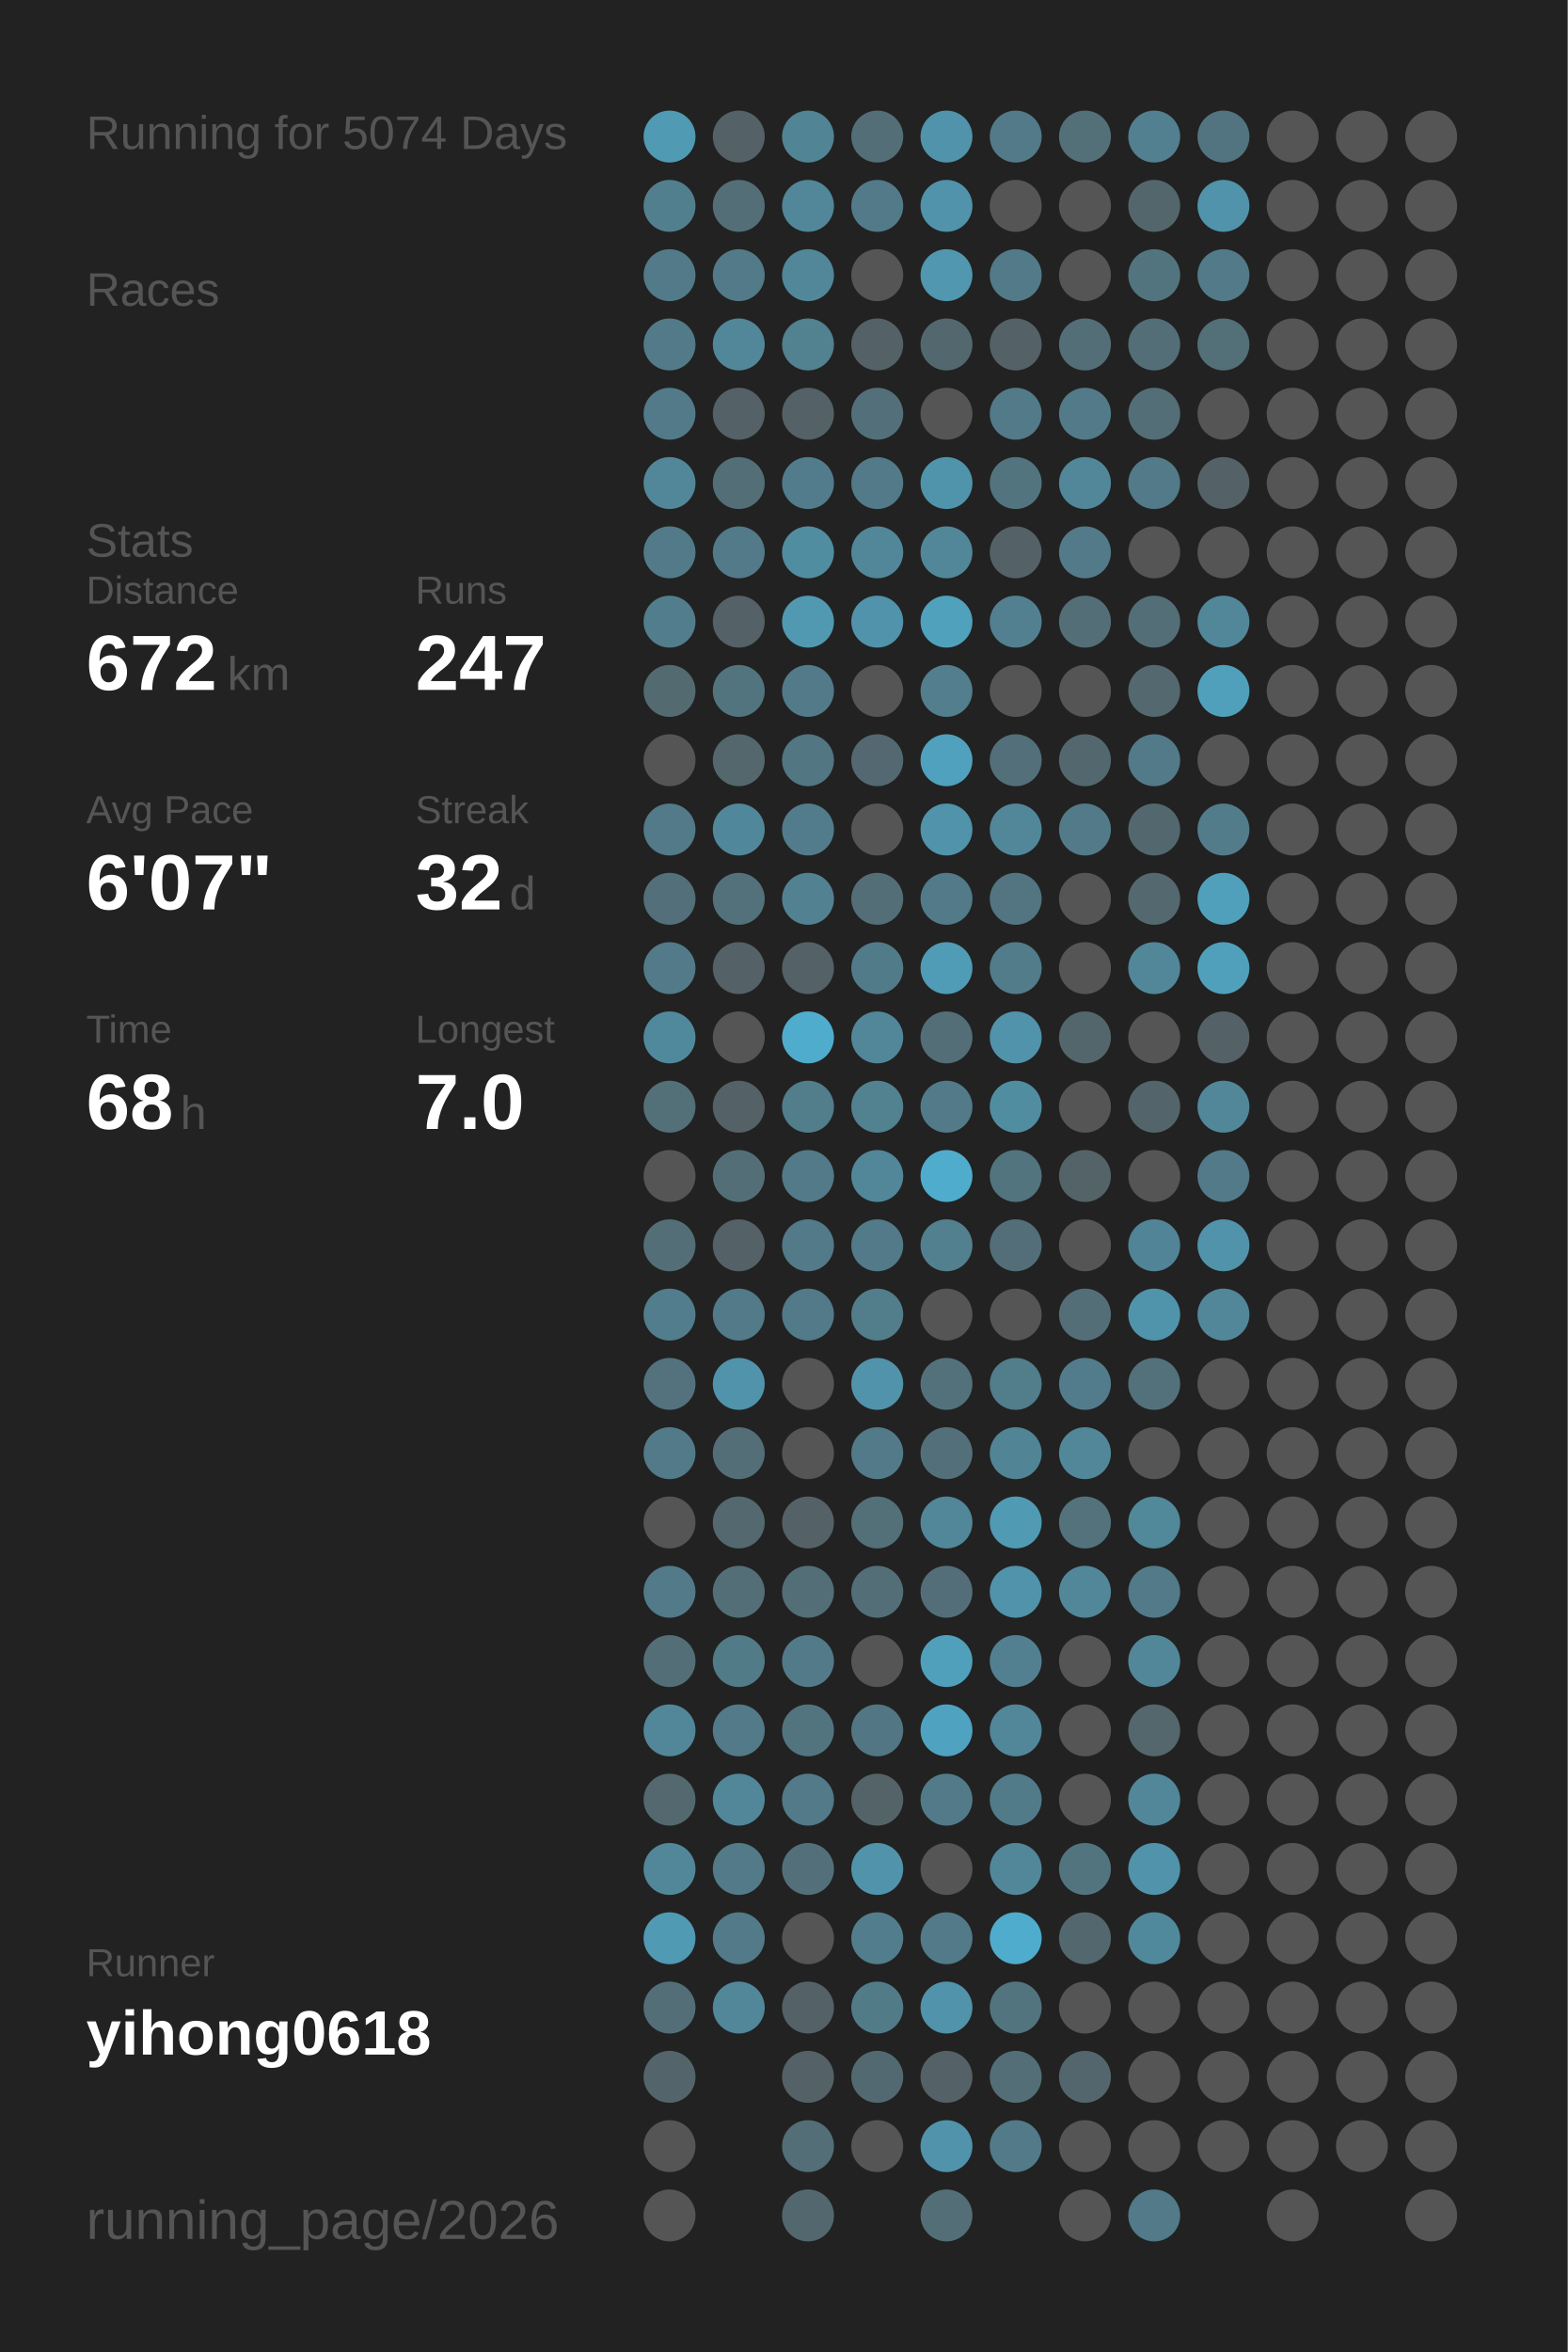
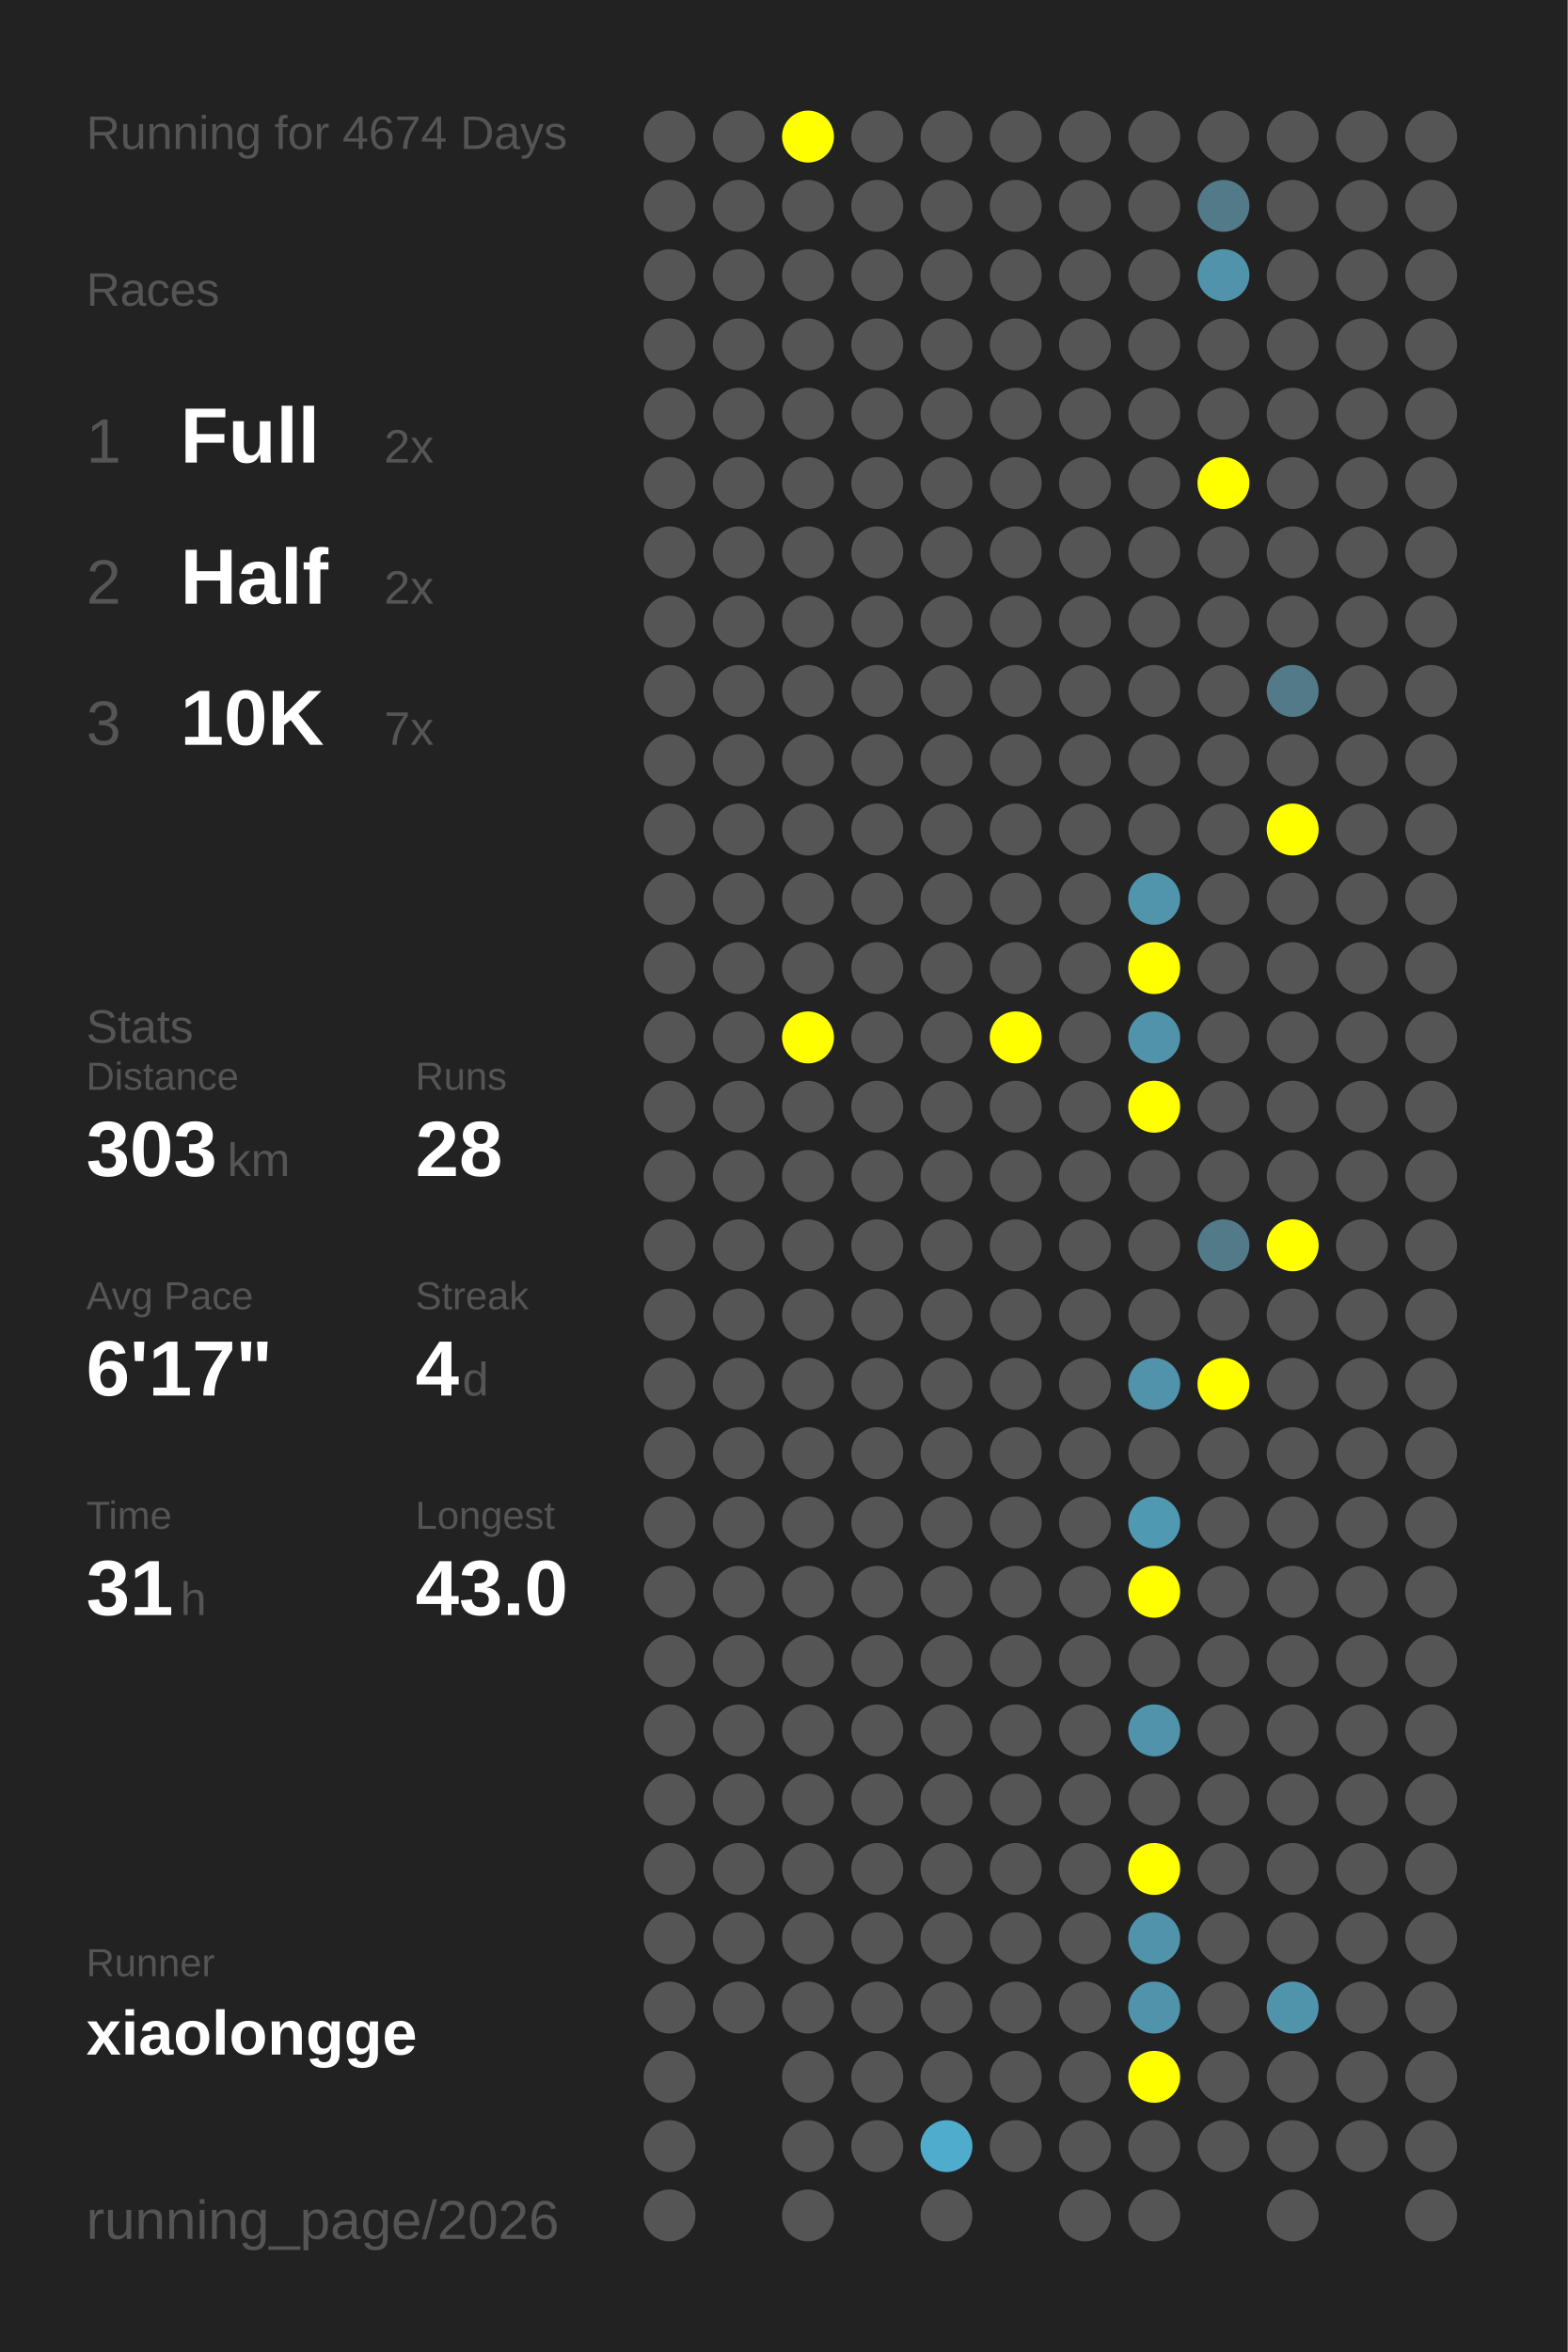
<svg xmlns="http://www.w3.org/2000/svg" baseProfile="full" height="300mm" version="1.1" viewBox="0,0,200,300" width="200mm">
  <defs />
  <rect fill="#222222" height="300" width="200" x="0" y="0" />
-   <text fill="#555555" style="font-size:6px; font-family:Arial;" x="11" y="19">Running for 5074 Days</text>
+   <text fill="#555555" style="font-size:6px; font-family:Arial;" x="11" y="19">Running for 4674 Days</text>
  <text fill="#555555" style="font-size:6px; font-family:Arial;" x="11" y="39">Races</text>
-   <text fill="#555555" style="font-size:6px; font-family:Arial;" x="11" y="71">Stats</text>
-   <text fill="#555555" style="font-size:5px; font-family:Arial;" x="11" y="77">Distance</text>
-   <text fill="#FFFFFF" style="font-size:10px; font-family:Arial; font-weight:bold;" x="11" y="88">672</text>
-   <text fill="#555555" style="font-size:6px; font-family:Arial;" x="29" y="88">km</text>
-   <text fill="#555555" style="font-size:5px; font-family:Arial;" x="53" y="77">Runs</text>
-   <text fill="#FFFFFF" style="font-size:10px; font-family:Arial; font-weight:bold;" x="53" y="88">247</text>
-   <text fill="#555555" style="font-size:5px; font-family:Arial;" x="11" y="105">Avg Pace</text>
-   <text fill="#FFFFFF" style="font-size:10px; font-family:Arial; font-weight:bold;" x="11" y="116">6'07"</text>
-   <text fill="#555555" style="font-size:5px; font-family:Arial;" x="53" y="105">Streak</text>
-   <text fill="#FFFFFF" style="font-size:10px; font-family:Arial; font-weight:bold;" x="53" y="116">32</text>
-   <text fill="#555555" style="font-size:6px; font-family:Arial;" x="65" y="116">d</text>
-   <text fill="#555555" style="font-size:5px; font-family:Arial;" x="11" y="133">Time</text>
-   <text fill="#FFFFFF" style="font-size:10px; font-family:Arial; font-weight:bold;" x="11" y="144">68</text>
-   <text fill="#555555" style="font-size:6px; font-family:Arial;" x="23" y="144">h</text>
-   <text fill="#555555" style="font-size:5px; font-family:Arial;" x="53" y="133">Longest</text>
-   <text fill="#FFFFFF" style="font-size:10px; font-family:Arial; font-weight:bold;" x="53" y="144">7.0</text>
+   <text fill="#555555" style="font-size:8px; font-family:Arial;" x="11" y="59">1</text>
+   <text fill="#FFFFFF" style="font-size:10px; font-family:Arial; font-weight:bold;" x="23" y="59">Full</text>
+   <text fill="#555555" style="font-size:6px; font-family:Arial;" x="49" y="59">2x</text>
+   <text fill="#555555" style="font-size:8px; font-family:Arial;" x="11" y="77">2</text>
+   <text fill="#FFFFFF" style="font-size:10px; font-family:Arial; font-weight:bold;" x="23" y="77">Half</text>
+   <text fill="#555555" style="font-size:6px; font-family:Arial;" x="49" y="77">2x</text>
+   <text fill="#555555" style="font-size:8px; font-family:Arial;" x="11" y="95">3</text>
+   <text fill="#FFFFFF" style="font-size:10px; font-family:Arial; font-weight:bold;" x="23" y="95">10K</text>
+   <text fill="#555555" style="font-size:6px; font-family:Arial;" x="49" y="95">7x</text>
+   <text fill="#555555" style="font-size:6px; font-family:Arial;" x="11" y="133">Stats</text>
+   <text fill="#555555" style="font-size:5px; font-family:Arial;" x="11" y="139">Distance</text>
+   <text fill="#FFFFFF" style="font-size:10px; font-family:Arial; font-weight:bold;" x="11" y="150">303</text>
+   <text fill="#555555" style="font-size:6px; font-family:Arial;" x="29" y="150">km</text>
+   <text fill="#555555" style="font-size:5px; font-family:Arial;" x="53" y="139">Runs</text>
+   <text fill="#FFFFFF" style="font-size:10px; font-family:Arial; font-weight:bold;" x="53" y="150">28</text>
+   <text fill="#555555" style="font-size:5px; font-family:Arial;" x="11" y="167">Avg Pace</text>
+   <text fill="#FFFFFF" style="font-size:10px; font-family:Arial; font-weight:bold;" x="11" y="178">6'17"</text>
+   <text fill="#555555" style="font-size:5px; font-family:Arial;" x="53" y="167">Streak</text>
+   <text fill="#FFFFFF" style="font-size:10px; font-family:Arial; font-weight:bold;" x="53" y="178">4</text>
+   <text fill="#555555" style="font-size:6px; font-family:Arial;" x="59" y="178">d</text>
+   <text fill="#555555" style="font-size:5px; font-family:Arial;" x="11" y="195">Time</text>
+   <text fill="#FFFFFF" style="font-size:10px; font-family:Arial; font-weight:bold;" x="11" y="206">31</text>
+   <text fill="#555555" style="font-size:6px; font-family:Arial;" x="23" y="206">h</text>
+   <text fill="#555555" style="font-size:5px; font-family:Arial;" x="53" y="195">Longest</text>
+   <text fill="#FFFFFF" style="font-size:10px; font-family:Arial; font-weight:bold;" x="53" y="206">43.0</text>
  <text fill="#555555" style="font-size:5px; font-family:Arial;" x="11" y="252.065">Runner</text>
-   <text fill="#FFFFFF" style="font-size:8px; font-family:Arial; font-weight:bold;" x="11" y="262.065">yihong0618</text>
+   <text fill="#FFFFFF" style="font-size:8px; font-family:Arial; font-weight:bold;" x="11" y="262.065">xiaolongge</text>
  <text fill="#555555" style="font-size:7px; font-family:Arial;" x="11" y="285.581">running_page/2026</text>
-   <circle cx="85.417" cy="17.419" fill="#509ab3" r="3.312" />
-   <circle cx="85.417" cy="26.258" fill="#527f8e" r="3.312" />
-   <circle cx="85.417" cy="35.097" fill="#527a88" r="3.312" />
-   <circle cx="85.417" cy="43.935" fill="#527a88" r="3.312" />
-   <circle cx="85.417" cy="52.774" fill="#527a88" r="3.312" />
-   <circle cx="85.417" cy="61.613" fill="#518799" r="3.312" />
-   <circle cx="85.417" cy="70.452" fill="#527a88" r="3.312" />
-   <circle cx="85.417" cy="79.29" fill="#527d8c" r="3.312" />
-   <circle cx="85.417" cy="88.129" fill="#536a71" r="3.312" />
+   <circle cx="85.417" cy="17.419" fill="#555555" r="3.312" />
+   <circle cx="85.417" cy="26.258" fill="#555555" r="3.312" />
+   <circle cx="85.417" cy="35.097" fill="#555555" r="3.312" />
+   <circle cx="85.417" cy="43.935" fill="#555555" r="3.312" />
+   <circle cx="85.417" cy="52.774" fill="#555555" r="3.312" />
+   <circle cx="85.417" cy="61.613" fill="#555555" r="3.312" />
+   <circle cx="85.417" cy="70.452" fill="#555555" r="3.312" />
+   <circle cx="85.417" cy="79.29" fill="#555555" r="3.312" />
+   <circle cx="85.417" cy="88.129" fill="#555555" r="3.312" />
  <circle cx="85.417" cy="96.968" fill="#555555" r="3.312" />
-   <circle cx="85.417" cy="105.806" fill="#527a88" r="3.312" />
-   <circle cx="85.417" cy="114.645" fill="#536f79" r="3.312" />
-   <circle cx="85.417" cy="123.484" fill="#527a88" r="3.312" />
-   <circle cx="85.417" cy="132.323" fill="#51899c" r="3.312" />
-   <circle cx="85.417" cy="141.161" fill="#536f78" r="3.312" />
+   <circle cx="85.417" cy="105.806" fill="#555555" r="3.312" />
+   <circle cx="85.417" cy="114.645" fill="#555555" r="3.312" />
+   <circle cx="85.417" cy="123.484" fill="#555555" r="3.312" />
+   <circle cx="85.417" cy="132.323" fill="#555555" r="3.312" />
+   <circle cx="85.417" cy="141.161" fill="#555555" r="3.312" />
  <circle cx="85.417" cy="150" fill="#555555" r="3.312" />
-   <circle cx="85.417" cy="158.839" fill="#536e77" r="3.312" />
-   <circle cx="85.417" cy="167.677" fill="#527d8c" r="3.312" />
-   <circle cx="85.417" cy="176.516" fill="#53727d" r="3.312" />
-   <circle cx="85.417" cy="185.355" fill="#527a88" r="3.312" />
+   <circle cx="85.417" cy="158.839" fill="#555555" r="3.312" />
+   <circle cx="85.417" cy="167.677" fill="#555555" r="3.312" />
+   <circle cx="85.417" cy="176.516" fill="#555555" r="3.312" />
+   <circle cx="85.417" cy="185.355" fill="#555555" r="3.312" />
  <circle cx="85.417" cy="194.194" fill="#555555" r="3.312" />
-   <circle cx="85.417" cy="203.032" fill="#527a88" r="3.312" />
-   <circle cx="85.417" cy="211.871" fill="#536e77" r="3.312" />
-   <circle cx="85.417" cy="220.71" fill="#518799" r="3.312" />
-   <circle cx="85.417" cy="229.548" fill="#53686f" r="3.312" />
-   <circle cx="85.417" cy="238.387" fill="#518799" r="3.312" />
-   <circle cx="85.417" cy="247.226" fill="#509ab3" r="3.312" />
-   <circle cx="85.417" cy="256.065" fill="#536e77" r="3.312" />
-   <circle cx="85.417" cy="264.903" fill="#53656b" r="3.312" />
+   <circle cx="85.417" cy="203.032" fill="#555555" r="3.312" />
+   <circle cx="85.417" cy="211.871" fill="#555555" r="3.312" />
+   <circle cx="85.417" cy="220.71" fill="#555555" r="3.312" />
+   <circle cx="85.417" cy="229.548" fill="#555555" r="3.312" />
+   <circle cx="85.417" cy="238.387" fill="#555555" r="3.312" />
+   <circle cx="85.417" cy="247.226" fill="#555555" r="3.312" />
+   <circle cx="85.417" cy="256.065" fill="#555555" r="3.312" />
+   <circle cx="85.417" cy="264.903" fill="#555555" r="3.312" />
  <circle cx="85.417" cy="273.742" fill="#555555" r="3.312" />
  <circle cx="85.417" cy="282.581" fill="#555555" r="3.312" />
-   <circle cx="94.25" cy="17.419" fill="#546166" r="3.312" />
-   <circle cx="94.25" cy="26.258" fill="#536e77" r="3.312" />
-   <circle cx="94.25" cy="35.097" fill="#527a88" r="3.312" />
-   <circle cx="94.25" cy="43.935" fill="#518799" r="3.312" />
-   <circle cx="94.25" cy="52.774" fill="#546166" r="3.312" />
-   <circle cx="94.25" cy="61.613" fill="#536e77" r="3.312" />
-   <circle cx="94.25" cy="70.452" fill="#527a88" r="3.312" />
-   <circle cx="94.25" cy="79.29" fill="#546166" r="3.312" />
-   <circle cx="94.25" cy="88.129" fill="#52747f" r="3.312" />
-   <circle cx="94.25" cy="96.968" fill="#53676d" r="3.312" />
-   <circle cx="94.25" cy="105.806" fill="#51879a" r="3.312" />
-   <circle cx="94.25" cy="114.645" fill="#53717b" r="3.312" />
-   <circle cx="94.25" cy="123.484" fill="#546166" r="3.312" />
+   <circle cx="94.25" cy="17.419" fill="#555555" r="3.312" />
+   <circle cx="94.25" cy="26.258" fill="#555555" r="3.312" />
+   <circle cx="94.25" cy="35.097" fill="#555555" r="3.312" />
+   <circle cx="94.25" cy="43.935" fill="#555555" r="3.312" />
+   <circle cx="94.25" cy="52.774" fill="#555555" r="3.312" />
+   <circle cx="94.25" cy="61.613" fill="#555555" r="3.312" />
+   <circle cx="94.25" cy="70.452" fill="#555555" r="3.312" />
+   <circle cx="94.25" cy="79.29" fill="#555555" r="3.312" />
+   <circle cx="94.25" cy="88.129" fill="#555555" r="3.312" />
+   <circle cx="94.25" cy="96.968" fill="#555555" r="3.312" />
+   <circle cx="94.25" cy="105.806" fill="#555555" r="3.312" />
+   <circle cx="94.25" cy="114.645" fill="#555555" r="3.312" />
+   <circle cx="94.25" cy="123.484" fill="#555555" r="3.312" />
  <circle cx="94.25" cy="132.323" fill="#555555" r="3.312" />
-   <circle cx="94.25" cy="141.161" fill="#546166" r="3.312" />
-   <circle cx="94.25" cy="150" fill="#536e77" r="3.312" />
-   <circle cx="94.25" cy="158.839" fill="#546166" r="3.312" />
-   <circle cx="94.25" cy="167.677" fill="#527a88" r="3.312" />
-   <circle cx="94.25" cy="176.516" fill="#5093aa" r="3.312" />
-   <circle cx="94.25" cy="185.355" fill="#536e77" r="3.312" />
-   <circle cx="94.25" cy="194.194" fill="#53686f" r="3.312" />
-   <circle cx="94.25" cy="203.032" fill="#536e77" r="3.312" />
-   <circle cx="94.25" cy="211.871" fill="#527b88" r="3.312" />
-   <circle cx="94.25" cy="220.71" fill="#527a88" r="3.312" />
-   <circle cx="94.25" cy="229.548" fill="#518799" r="3.312" />
-   <circle cx="94.25" cy="238.387" fill="#527a88" r="3.312" />
-   <circle cx="94.25" cy="247.226" fill="#527a88" r="3.312" />
-   <circle cx="94.25" cy="256.065" fill="#518799" r="3.312" />
-   <circle cx="103.083" cy="17.419" fill="#518495" r="3.312" />
-   <circle cx="103.083" cy="26.258" fill="#518799" r="3.312" />
-   <circle cx="103.083" cy="35.097" fill="#518799" r="3.312" />
-   <circle cx="103.083" cy="43.935" fill="#528190" r="3.312" />
-   <circle cx="103.083" cy="52.774" fill="#546166" r="3.312" />
-   <circle cx="103.083" cy="61.613" fill="#527c8b" r="3.312" />
-   <circle cx="103.083" cy="70.452" fill="#518da1" r="3.312" />
-   <circle cx="103.083" cy="79.29" fill="#5099b1" r="3.312" />
-   <circle cx="103.083" cy="88.129" fill="#527a88" r="3.312" />
-   <circle cx="103.083" cy="96.968" fill="#527682" r="3.312" />
-   <circle cx="103.083" cy="105.806" fill="#527c8b" r="3.312" />
-   <circle cx="103.083" cy="114.645" fill="#528192" r="3.312" />
-   <circle cx="103.083" cy="123.484" fill="#546166" r="3.312" />
-   <circle cx="103.083" cy="132.323" fill="#4faccc" r="3.312" />
-   <circle cx="103.083" cy="141.161" fill="#527d8b" r="3.312" />
-   <circle cx="103.083" cy="150" fill="#527a88" r="3.312" />
-   <circle cx="103.083" cy="158.839" fill="#527a88" r="3.312" />
-   <circle cx="103.083" cy="167.677" fill="#527a88" r="3.312" />
+   <circle cx="94.25" cy="141.161" fill="#555555" r="3.312" />
+   <circle cx="94.25" cy="150" fill="#555555" r="3.312" />
+   <circle cx="94.25" cy="158.839" fill="#555555" r="3.312" />
+   <circle cx="94.25" cy="167.677" fill="#555555" r="3.312" />
+   <circle cx="94.25" cy="176.516" fill="#555555" r="3.312" />
+   <circle cx="94.25" cy="185.355" fill="#555555" r="3.312" />
+   <circle cx="94.25" cy="194.194" fill="#555555" r="3.312" />
+   <circle cx="94.25" cy="203.032" fill="#555555" r="3.312" />
+   <circle cx="94.25" cy="211.871" fill="#555555" r="3.312" />
+   <circle cx="94.25" cy="220.71" fill="#555555" r="3.312" />
+   <circle cx="94.25" cy="229.548" fill="#555555" r="3.312" />
+   <circle cx="94.25" cy="238.387" fill="#555555" r="3.312" />
+   <circle cx="94.25" cy="247.226" fill="#555555" r="3.312" />
+   <circle cx="94.25" cy="256.065" fill="#555555" r="3.312" />
+   <circle cx="103.083" cy="17.419" fill="#FFFF00" r="3.312" />
+   <circle cx="103.083" cy="26.258" fill="#555555" r="3.312" />
+   <circle cx="103.083" cy="35.097" fill="#555555" r="3.312" />
+   <circle cx="103.083" cy="43.935" fill="#555555" r="3.312" />
+   <circle cx="103.083" cy="52.774" fill="#555555" r="3.312" />
+   <circle cx="103.083" cy="61.613" fill="#555555" r="3.312" />
+   <circle cx="103.083" cy="70.452" fill="#555555" r="3.312" />
+   <circle cx="103.083" cy="79.29" fill="#555555" r="3.312" />
+   <circle cx="103.083" cy="88.129" fill="#555555" r="3.312" />
+   <circle cx="103.083" cy="96.968" fill="#555555" r="3.312" />
+   <circle cx="103.083" cy="105.806" fill="#555555" r="3.312" />
+   <circle cx="103.083" cy="114.645" fill="#555555" r="3.312" />
+   <circle cx="103.083" cy="123.484" fill="#555555" r="3.312" />
+   <circle cx="103.083" cy="132.323" fill="#FFFF00" r="3.312" />
+   <circle cx="103.083" cy="141.161" fill="#555555" r="3.312" />
+   <circle cx="103.083" cy="150" fill="#555555" r="3.312" />
+   <circle cx="103.083" cy="158.839" fill="#555555" r="3.312" />
+   <circle cx="103.083" cy="167.677" fill="#555555" r="3.312" />
  <circle cx="103.083" cy="176.516" fill="#555555" r="3.312" />
  <circle cx="103.083" cy="185.355" fill="#555555" r="3.312" />
-   <circle cx="103.083" cy="194.194" fill="#546166" r="3.312" />
-   <circle cx="103.083" cy="203.032" fill="#536e77" r="3.312" />
-   <circle cx="103.083" cy="211.871" fill="#527a88" r="3.312" />
-   <circle cx="103.083" cy="220.71" fill="#52747f" r="3.312" />
-   <circle cx="103.083" cy="229.548" fill="#527a88" r="3.312" />
-   <circle cx="103.083" cy="238.387" fill="#53707a" r="3.312" />
+   <circle cx="103.083" cy="194.194" fill="#555555" r="3.312" />
+   <circle cx="103.083" cy="203.032" fill="#555555" r="3.312" />
+   <circle cx="103.083" cy="211.871" fill="#555555" r="3.312" />
+   <circle cx="103.083" cy="220.71" fill="#555555" r="3.312" />
+   <circle cx="103.083" cy="229.548" fill="#555555" r="3.312" />
+   <circle cx="103.083" cy="238.387" fill="#555555" r="3.312" />
  <circle cx="103.083" cy="247.226" fill="#555555" r="3.312" />
-   <circle cx="103.083" cy="256.065" fill="#546166" r="3.312" />
-   <circle cx="103.083" cy="264.903" fill="#546267" r="3.312" />
-   <circle cx="103.083" cy="273.742" fill="#536e77" r="3.312" />
-   <circle cx="103.083" cy="282.581" fill="#53686e" r="3.312" />
-   <circle cx="111.917" cy="17.419" fill="#536e77" r="3.312" />
-   <circle cx="111.917" cy="26.258" fill="#527a88" r="3.312" />
+   <circle cx="103.083" cy="256.065" fill="#555555" r="3.312" />
+   <circle cx="103.083" cy="264.903" fill="#555555" r="3.312" />
+   <circle cx="103.083" cy="273.742" fill="#555555" r="3.312" />
+   <circle cx="103.083" cy="282.581" fill="#555555" r="3.312" />
+   <circle cx="111.917" cy="17.419" fill="#555555" r="3.312" />
+   <circle cx="111.917" cy="26.258" fill="#555555" r="3.312" />
  <circle cx="111.917" cy="35.097" fill="#555555" r="3.312" />
-   <circle cx="111.917" cy="43.935" fill="#546166" r="3.312" />
-   <circle cx="111.917" cy="52.774" fill="#53707a" r="3.312" />
-   <circle cx="111.917" cy="61.613" fill="#527a88" r="3.312" />
-   <circle cx="111.917" cy="70.452" fill="#518799" r="3.312" />
-   <circle cx="111.917" cy="79.29" fill="#5093aa" r="3.312" />
+   <circle cx="111.917" cy="43.935" fill="#555555" r="3.312" />
+   <circle cx="111.917" cy="52.774" fill="#555555" r="3.312" />
+   <circle cx="111.917" cy="61.613" fill="#555555" r="3.312" />
+   <circle cx="111.917" cy="70.452" fill="#555555" r="3.312" />
+   <circle cx="111.917" cy="79.29" fill="#555555" r="3.312" />
  <circle cx="111.917" cy="88.129" fill="#555555" r="3.312" />
-   <circle cx="111.917" cy="96.968" fill="#536870" r="3.312" />
+   <circle cx="111.917" cy="96.968" fill="#555555" r="3.312" />
  <circle cx="111.917" cy="105.806" fill="#555555" r="3.312" />
-   <circle cx="111.917" cy="114.645" fill="#536e77" r="3.312" />
-   <circle cx="111.917" cy="123.484" fill="#527b89" r="3.312" />
-   <circle cx="111.917" cy="132.323" fill="#518799" r="3.312" />
-   <circle cx="111.917" cy="141.161" fill="#528190" r="3.312" />
-   <circle cx="111.917" cy="150" fill="#518799" r="3.312" />
-   <circle cx="111.917" cy="158.839" fill="#527a88" r="3.312" />
-   <circle cx="111.917" cy="167.677" fill="#527d8b" r="3.312" />
-   <circle cx="111.917" cy="176.516" fill="#5093aa" r="3.312" />
-   <circle cx="111.917" cy="185.355" fill="#527a88" r="3.312" />
-   <circle cx="111.917" cy="194.194" fill="#536f78" r="3.312" />
-   <circle cx="111.917" cy="203.032" fill="#536e77" r="3.312" />
+   <circle cx="111.917" cy="114.645" fill="#555555" r="3.312" />
+   <circle cx="111.917" cy="123.484" fill="#555555" r="3.312" />
+   <circle cx="111.917" cy="132.323" fill="#555555" r="3.312" />
+   <circle cx="111.917" cy="141.161" fill="#555555" r="3.312" />
+   <circle cx="111.917" cy="150" fill="#555555" r="3.312" />
+   <circle cx="111.917" cy="158.839" fill="#555555" r="3.312" />
+   <circle cx="111.917" cy="167.677" fill="#555555" r="3.312" />
+   <circle cx="111.917" cy="176.516" fill="#555555" r="3.312" />
+   <circle cx="111.917" cy="185.355" fill="#555555" r="3.312" />
+   <circle cx="111.917" cy="194.194" fill="#555555" r="3.312" />
+   <circle cx="111.917" cy="203.032" fill="#555555" r="3.312" />
  <circle cx="111.917" cy="211.871" fill="#555555" r="3.312" />
-   <circle cx="111.917" cy="220.71" fill="#527683" r="3.312" />
-   <circle cx="111.917" cy="229.548" fill="#546368" r="3.312" />
-   <circle cx="111.917" cy="238.387" fill="#5093aa" r="3.312" />
-   <circle cx="111.917" cy="247.226" fill="#527d8c" r="3.312" />
-   <circle cx="111.917" cy="256.065" fill="#527b88" r="3.312" />
-   <circle cx="111.917" cy="264.903" fill="#536971" r="3.312" />
+   <circle cx="111.917" cy="220.71" fill="#555555" r="3.312" />
+   <circle cx="111.917" cy="229.548" fill="#555555" r="3.312" />
+   <circle cx="111.917" cy="238.387" fill="#555555" r="3.312" />
+   <circle cx="111.917" cy="247.226" fill="#555555" r="3.312" />
+   <circle cx="111.917" cy="256.065" fill="#555555" r="3.312" />
+   <circle cx="111.917" cy="264.903" fill="#555555" r="3.312" />
  <circle cx="111.917" cy="273.742" fill="#555555" r="3.312" />
-   <circle cx="120.75" cy="17.419" fill="#5093aa" r="3.312" />
-   <circle cx="120.75" cy="26.258" fill="#5093aa" r="3.312" />
-   <circle cx="120.75" cy="35.097" fill="#5097af" r="3.312" />
-   <circle cx="120.75" cy="43.935" fill="#53686e" r="3.312" />
+   <circle cx="120.75" cy="17.419" fill="#555555" r="3.312" />
+   <circle cx="120.75" cy="26.258" fill="#555555" r="3.312" />
+   <circle cx="120.75" cy="35.097" fill="#555555" r="3.312" />
+   <circle cx="120.75" cy="43.935" fill="#555555" r="3.312" />
  <circle cx="120.75" cy="52.774" fill="#555555" r="3.312" />
-   <circle cx="120.75" cy="61.613" fill="#5094ab" r="3.312" />
-   <circle cx="120.75" cy="70.452" fill="#518799" r="3.312" />
-   <circle cx="120.75" cy="79.29" fill="#50a1bc" r="3.312" />
-   <circle cx="120.75" cy="88.129" fill="#527e8d" r="3.312" />
-   <circle cx="120.75" cy="96.968" fill="#50a1bd" r="3.312" />
-   <circle cx="120.75" cy="105.806" fill="#5093aa" r="3.312" />
-   <circle cx="120.75" cy="114.645" fill="#527a88" r="3.312" />
-   <circle cx="120.75" cy="123.484" fill="#509bb5" r="3.312" />
-   <circle cx="120.75" cy="132.323" fill="#536e77" r="3.312" />
-   <circle cx="120.75" cy="141.161" fill="#527a88" r="3.312" />
-   <circle cx="120.75" cy="150" fill="#4faccc" r="3.312" />
-   <circle cx="120.75" cy="158.839" fill="#52808f" r="3.312" />
+   <circle cx="120.75" cy="61.613" fill="#555555" r="3.312" />
+   <circle cx="120.75" cy="70.452" fill="#555555" r="3.312" />
+   <circle cx="120.75" cy="79.29" fill="#555555" r="3.312" />
+   <circle cx="120.75" cy="88.129" fill="#555555" r="3.312" />
+   <circle cx="120.75" cy="96.968" fill="#555555" r="3.312" />
+   <circle cx="120.75" cy="105.806" fill="#555555" r="3.312" />
+   <circle cx="120.75" cy="114.645" fill="#555555" r="3.312" />
+   <circle cx="120.75" cy="123.484" fill="#555555" r="3.312" />
+   <circle cx="120.75" cy="132.323" fill="#555555" r="3.312" />
+   <circle cx="120.75" cy="141.161" fill="#555555" r="3.312" />
+   <circle cx="120.75" cy="150" fill="#555555" r="3.312" />
+   <circle cx="120.75" cy="158.839" fill="#555555" r="3.312" />
  <circle cx="120.75" cy="167.677" fill="#555555" r="3.312" />
-   <circle cx="120.75" cy="176.516" fill="#53717b" r="3.312" />
-   <circle cx="120.75" cy="185.355" fill="#53707a" r="3.312" />
-   <circle cx="120.75" cy="194.194" fill="#518799" r="3.312" />
-   <circle cx="120.75" cy="203.032" fill="#536e78" r="3.312" />
-   <circle cx="120.75" cy="211.871" fill="#50a0bb" r="3.312" />
-   <circle cx="120.75" cy="220.71" fill="#4fa3c0" r="3.312" />
-   <circle cx="120.75" cy="229.548" fill="#527a88" r="3.312" />
+   <circle cx="120.75" cy="176.516" fill="#555555" r="3.312" />
+   <circle cx="120.75" cy="185.355" fill="#555555" r="3.312" />
+   <circle cx="120.75" cy="194.194" fill="#555555" r="3.312" />
+   <circle cx="120.75" cy="203.032" fill="#555555" r="3.312" />
+   <circle cx="120.75" cy="211.871" fill="#555555" r="3.312" />
+   <circle cx="120.75" cy="220.71" fill="#555555" r="3.312" />
+   <circle cx="120.75" cy="229.548" fill="#555555" r="3.312" />
  <circle cx="120.75" cy="238.387" fill="#555555" r="3.312" />
-   <circle cx="120.75" cy="247.226" fill="#527a88" r="3.312" />
-   <circle cx="120.75" cy="256.065" fill="#5093aa" r="3.312" />
-   <circle cx="120.75" cy="264.903" fill="#546166" r="3.312" />
-   <circle cx="120.75" cy="273.742" fill="#5093aa" r="3.312" />
-   <circle cx="120.75" cy="282.581" fill="#536e77" r="3.312" />
-   <circle cx="129.583" cy="17.419" fill="#527a88" r="3.312" />
+   <circle cx="120.75" cy="247.226" fill="#555555" r="3.312" />
+   <circle cx="120.75" cy="256.065" fill="#555555" r="3.312" />
+   <circle cx="120.75" cy="264.903" fill="#555555" r="3.312" />
+   <circle cx="120.75" cy="273.742" fill="#4faccc" r="3.312" />
+   <circle cx="120.75" cy="282.581" fill="#555555" r="3.312" />
+   <circle cx="129.583" cy="17.419" fill="#555555" r="3.312" />
  <circle cx="129.583" cy="26.258" fill="#555555" r="3.312" />
-   <circle cx="129.583" cy="35.097" fill="#527a88" r="3.312" />
-   <circle cx="129.583" cy="43.935" fill="#546166" r="3.312" />
-   <circle cx="129.583" cy="52.774" fill="#527a88" r="3.312" />
-   <circle cx="129.583" cy="61.613" fill="#52747f" r="3.312" />
-   <circle cx="129.583" cy="70.452" fill="#546166" r="3.312" />
-   <circle cx="129.583" cy="79.29" fill="#528090" r="3.312" />
+   <circle cx="129.583" cy="35.097" fill="#555555" r="3.312" />
+   <circle cx="129.583" cy="43.935" fill="#555555" r="3.312" />
+   <circle cx="129.583" cy="52.774" fill="#555555" r="3.312" />
+   <circle cx="129.583" cy="61.613" fill="#555555" r="3.312" />
+   <circle cx="129.583" cy="70.452" fill="#555555" r="3.312" />
+   <circle cx="129.583" cy="79.29" fill="#555555" r="3.312" />
  <circle cx="129.583" cy="88.129" fill="#555555" r="3.312" />
-   <circle cx="129.583" cy="96.968" fill="#53707a" r="3.312" />
-   <circle cx="129.583" cy="105.806" fill="#518799" r="3.312" />
-   <circle cx="129.583" cy="114.645" fill="#527581" r="3.312" />
-   <circle cx="129.583" cy="123.484" fill="#527c8a" r="3.312" />
-   <circle cx="129.583" cy="132.323" fill="#5093aa" r="3.312" />
-   <circle cx="129.583" cy="141.161" fill="#518da1" r="3.312" />
-   <circle cx="129.583" cy="150" fill="#52747f" r="3.312" />
-   <circle cx="129.583" cy="158.839" fill="#536e78" r="3.312" />
+   <circle cx="129.583" cy="96.968" fill="#555555" r="3.312" />
+   <circle cx="129.583" cy="105.806" fill="#555555" r="3.312" />
+   <circle cx="129.583" cy="114.645" fill="#555555" r="3.312" />
+   <circle cx="129.583" cy="123.484" fill="#555555" r="3.312" />
+   <circle cx="129.583" cy="132.323" fill="#FFFF00" r="3.312" />
+   <circle cx="129.583" cy="141.161" fill="#555555" r="3.312" />
+   <circle cx="129.583" cy="150" fill="#555555" r="3.312" />
+   <circle cx="129.583" cy="158.839" fill="#555555" r="3.312" />
  <circle cx="129.583" cy="167.677" fill="#555555" r="3.312" />
-   <circle cx="129.583" cy="176.516" fill="#527d8b" r="3.312" />
-   <circle cx="129.583" cy="185.355" fill="#518494" r="3.312" />
-   <circle cx="129.583" cy="194.194" fill="#509ab3" r="3.312" />
-   <circle cx="129.583" cy="203.032" fill="#5093aa" r="3.312" />
-   <circle cx="129.583" cy="211.871" fill="#528090" r="3.312" />
-   <circle cx="129.583" cy="220.71" fill="#518799" r="3.312" />
-   <circle cx="129.583" cy="229.548" fill="#527b89" r="3.312" />
-   <circle cx="129.583" cy="238.387" fill="#518799" r="3.312" />
-   <circle cx="129.583" cy="247.226" fill="#4faccc" r="3.312" />
-   <circle cx="129.583" cy="256.065" fill="#52747f" r="3.312" />
-   <circle cx="129.583" cy="264.903" fill="#536e77" r="3.312" />
-   <circle cx="129.583" cy="273.742" fill="#527a88" r="3.312" />
-   <circle cx="138.417" cy="17.419" fill="#536f78" r="3.312" />
+   <circle cx="129.583" cy="176.516" fill="#555555" r="3.312" />
+   <circle cx="129.583" cy="185.355" fill="#555555" r="3.312" />
+   <circle cx="129.583" cy="194.194" fill="#555555" r="3.312" />
+   <circle cx="129.583" cy="203.032" fill="#555555" r="3.312" />
+   <circle cx="129.583" cy="211.871" fill="#555555" r="3.312" />
+   <circle cx="129.583" cy="220.71" fill="#555555" r="3.312" />
+   <circle cx="129.583" cy="229.548" fill="#555555" r="3.312" />
+   <circle cx="129.583" cy="238.387" fill="#555555" r="3.312" />
+   <circle cx="129.583" cy="247.226" fill="#555555" r="3.312" />
+   <circle cx="129.583" cy="256.065" fill="#555555" r="3.312" />
+   <circle cx="129.583" cy="264.903" fill="#555555" r="3.312" />
+   <circle cx="129.583" cy="273.742" fill="#555555" r="3.312" />
+   <circle cx="138.417" cy="17.419" fill="#555555" r="3.312" />
  <circle cx="138.417" cy="26.258" fill="#555555" r="3.312" />
  <circle cx="138.417" cy="35.097" fill="#555555" r="3.312" />
-   <circle cx="138.417" cy="43.935" fill="#536e77" r="3.312" />
-   <circle cx="138.417" cy="52.774" fill="#527a88" r="3.312" />
-   <circle cx="138.417" cy="61.613" fill="#518799" r="3.312" />
-   <circle cx="138.417" cy="70.452" fill="#527a88" r="3.312" />
-   <circle cx="138.417" cy="79.29" fill="#536e77" r="3.312" />
+   <circle cx="138.417" cy="43.935" fill="#555555" r="3.312" />
+   <circle cx="138.417" cy="52.774" fill="#555555" r="3.312" />
+   <circle cx="138.417" cy="61.613" fill="#555555" r="3.312" />
+   <circle cx="138.417" cy="70.452" fill="#555555" r="3.312" />
+   <circle cx="138.417" cy="79.29" fill="#555555" r="3.312" />
  <circle cx="138.417" cy="88.129" fill="#555555" r="3.312" />
-   <circle cx="138.417" cy="96.968" fill="#53686e" r="3.312" />
-   <circle cx="138.417" cy="105.806" fill="#527a88" r="3.312" />
+   <circle cx="138.417" cy="96.968" fill="#555555" r="3.312" />
+   <circle cx="138.417" cy="105.806" fill="#555555" r="3.312" />
  <circle cx="138.417" cy="114.645" fill="#555555" r="3.312" />
  <circle cx="138.417" cy="123.484" fill="#555555" r="3.312" />
-   <circle cx="138.417" cy="132.323" fill="#53666c" r="3.312" />
+   <circle cx="138.417" cy="132.323" fill="#555555" r="3.312" />
  <circle cx="138.417" cy="141.161" fill="#555555" r="3.312" />
-   <circle cx="138.417" cy="150" fill="#546368" r="3.312" />
+   <circle cx="138.417" cy="150" fill="#555555" r="3.312" />
  <circle cx="138.417" cy="158.839" fill="#555555" r="3.312" />
-   <circle cx="138.417" cy="167.677" fill="#536e77" r="3.312" />
-   <circle cx="138.417" cy="176.516" fill="#527c8b" r="3.312" />
-   <circle cx="138.417" cy="185.355" fill="#518799" r="3.312" />
-   <circle cx="138.417" cy="194.194" fill="#53727c" r="3.312" />
-   <circle cx="138.417" cy="203.032" fill="#518799" r="3.312" />
+   <circle cx="138.417" cy="167.677" fill="#555555" r="3.312" />
+   <circle cx="138.417" cy="176.516" fill="#555555" r="3.312" />
+   <circle cx="138.417" cy="185.355" fill="#555555" r="3.312" />
+   <circle cx="138.417" cy="194.194" fill="#555555" r="3.312" />
+   <circle cx="138.417" cy="203.032" fill="#555555" r="3.312" />
  <circle cx="138.417" cy="211.871" fill="#555555" r="3.312" />
  <circle cx="138.417" cy="220.71" fill="#555555" r="3.312" />
  <circle cx="138.417" cy="229.548" fill="#555555" r="3.312" />
-   <circle cx="138.417" cy="238.387" fill="#52747f" r="3.312" />
-   <circle cx="138.417" cy="247.226" fill="#53676e" r="3.312" />
+   <circle cx="138.417" cy="238.387" fill="#555555" r="3.312" />
+   <circle cx="138.417" cy="247.226" fill="#555555" r="3.312" />
  <circle cx="138.417" cy="256.065" fill="#555555" r="3.312" />
-   <circle cx="138.417" cy="264.903" fill="#53666d" r="3.312" />
+   <circle cx="138.417" cy="264.903" fill="#555555" r="3.312" />
  <circle cx="138.417" cy="273.742" fill="#555555" r="3.312" />
  <circle cx="138.417" cy="282.581" fill="#555555" r="3.312" />
-   <circle cx="147.25" cy="17.419" fill="#528090" r="3.312" />
-   <circle cx="147.25" cy="26.258" fill="#53666c" r="3.312" />
-   <circle cx="147.25" cy="35.097" fill="#52747f" r="3.312" />
-   <circle cx="147.25" cy="43.935" fill="#536e77" r="3.312" />
-   <circle cx="147.25" cy="52.774" fill="#536e77" r="3.312" />
-   <circle cx="147.25" cy="61.613" fill="#527a88" r="3.312" />
+   <circle cx="147.25" cy="17.419" fill="#555555" r="3.312" />
+   <circle cx="147.25" cy="26.258" fill="#555555" r="3.312" />
+   <circle cx="147.25" cy="35.097" fill="#555555" r="3.312" />
+   <circle cx="147.25" cy="43.935" fill="#555555" r="3.312" />
+   <circle cx="147.25" cy="52.774" fill="#555555" r="3.312" />
+   <circle cx="147.25" cy="61.613" fill="#555555" r="3.312" />
  <circle cx="147.25" cy="70.452" fill="#555555" r="3.312" />
-   <circle cx="147.25" cy="79.29" fill="#536e77" r="3.312" />
-   <circle cx="147.25" cy="88.129" fill="#53686f" r="3.312" />
-   <circle cx="147.25" cy="96.968" fill="#527a88" r="3.312" />
-   <circle cx="147.25" cy="105.806" fill="#53676e" r="3.312" />
-   <circle cx="147.25" cy="114.645" fill="#53686f" r="3.312" />
-   <circle cx="147.25" cy="123.484" fill="#518799" r="3.312" />
-   <circle cx="147.25" cy="132.323" fill="#555555" r="3.312" />
-   <circle cx="147.25" cy="141.161" fill="#53656a" r="3.312" />
+   <circle cx="147.25" cy="79.29" fill="#555555" r="3.312" />
+   <circle cx="147.25" cy="88.129" fill="#555555" r="3.312" />
+   <circle cx="147.25" cy="96.968" fill="#555555" r="3.312" />
+   <circle cx="147.25" cy="105.806" fill="#555555" r="3.312" />
+   <circle cx="147.25" cy="114.645" fill="#5095ac" r="3.312" />
+   <circle cx="147.25" cy="123.484" fill="#FFFF00" r="3.312" />
+   <circle cx="147.25" cy="132.323" fill="#5093aa" r="3.312" />
+   <circle cx="147.25" cy="141.161" fill="#FFFF00" r="3.312" />
  <circle cx="147.25" cy="150" fill="#555555" r="3.312" />
-   <circle cx="147.25" cy="158.839" fill="#518496" r="3.312" />
-   <circle cx="147.25" cy="167.677" fill="#5094ab" r="3.312" />
-   <circle cx="147.25" cy="176.516" fill="#53717b" r="3.312" />
+   <circle cx="147.25" cy="158.839" fill="#555555" r="3.312" />
+   <circle cx="147.25" cy="167.677" fill="#555555" r="3.312" />
+   <circle cx="147.25" cy="176.516" fill="#5093aa" r="3.312" />
  <circle cx="147.25" cy="185.355" fill="#555555" r="3.312" />
-   <circle cx="147.25" cy="194.194" fill="#51889a" r="3.312" />
-   <circle cx="147.25" cy="203.032" fill="#527a88" r="3.312" />
-   <circle cx="147.25" cy="211.871" fill="#518799" r="3.312" />
-   <circle cx="147.25" cy="220.71" fill="#53676d" r="3.312" />
-   <circle cx="147.25" cy="229.548" fill="#518799" r="3.312" />
-   <circle cx="147.25" cy="238.387" fill="#5093aa" r="3.312" />
-   <circle cx="147.25" cy="247.226" fill="#51899c" r="3.312" />
-   <circle cx="147.25" cy="256.065" fill="#555555" r="3.312" />
-   <circle cx="147.25" cy="264.903" fill="#555555" r="3.312" />
+   <circle cx="147.25" cy="194.194" fill="#5099b2" r="3.312" />
+   <circle cx="147.25" cy="203.032" fill="#FFFF00" r="3.312" />
+   <circle cx="147.25" cy="211.871" fill="#555555" r="3.312" />
+   <circle cx="147.25" cy="220.71" fill="#5093aa" r="3.312" />
+   <circle cx="147.25" cy="229.548" fill="#555555" r="3.312" />
+   <circle cx="147.25" cy="238.387" fill="#FFFF00" r="3.312" />
+   <circle cx="147.25" cy="247.226" fill="#5093aa" r="3.312" />
+   <circle cx="147.25" cy="256.065" fill="#5093aa" r="3.312" />
+   <circle cx="147.25" cy="264.903" fill="#FFFF00" r="3.312" />
  <circle cx="147.25" cy="273.742" fill="#555555" r="3.312" />
-   <circle cx="147.25" cy="282.581" fill="#527a88" r="3.312" />
-   <circle cx="156.083" cy="17.419" fill="#527480" r="3.312" />
-   <circle cx="156.083" cy="26.258" fill="#5093aa" r="3.312" />
-   <circle cx="156.083" cy="35.097" fill="#527a88" r="3.312" />
-   <circle cx="156.083" cy="43.935" fill="#536f78" r="3.312" />
+   <circle cx="147.25" cy="282.581" fill="#555555" r="3.312" />
+   <circle cx="156.083" cy="17.419" fill="#555555" r="3.312" />
+   <circle cx="156.083" cy="26.258" fill="#527a88" r="3.312" />
+   <circle cx="156.083" cy="35.097" fill="#5093aa" r="3.312" />
+   <circle cx="156.083" cy="43.935" fill="#555555" r="3.312" />
  <circle cx="156.083" cy="52.774" fill="#555555" r="3.312" />
-   <circle cx="156.083" cy="61.613" fill="#546166" r="3.312" />
+   <circle cx="156.083" cy="61.613" fill="#FFFF00" r="3.312" />
  <circle cx="156.083" cy="70.452" fill="#555555" r="3.312" />
-   <circle cx="156.083" cy="79.29" fill="#518799" r="3.312" />
-   <circle cx="156.083" cy="88.129" fill="#50a0bb" r="3.312" />
+   <circle cx="156.083" cy="79.29" fill="#555555" r="3.312" />
+   <circle cx="156.083" cy="88.129" fill="#555555" r="3.312" />
  <circle cx="156.083" cy="96.968" fill="#555555" r="3.312" />
-   <circle cx="156.083" cy="105.806" fill="#527c8a" r="3.312" />
-   <circle cx="156.083" cy="114.645" fill="#50a0bb" r="3.312" />
-   <circle cx="156.083" cy="123.484" fill="#50a0bb" r="3.312" />
-   <circle cx="156.083" cy="132.323" fill="#546166" r="3.312" />
-   <circle cx="156.083" cy="141.161" fill="#518799" r="3.312" />
-   <circle cx="156.083" cy="150" fill="#527a88" r="3.312" />
-   <circle cx="156.083" cy="158.839" fill="#5093aa" r="3.312" />
-   <circle cx="156.083" cy="167.677" fill="#518799" r="3.312" />
-   <circle cx="156.083" cy="176.516" fill="#555555" r="3.312" />
+   <circle cx="156.083" cy="105.806" fill="#555555" r="3.312" />
+   <circle cx="156.083" cy="114.645" fill="#555555" r="3.312" />
+   <circle cx="156.083" cy="123.484" fill="#555555" r="3.312" />
+   <circle cx="156.083" cy="132.323" fill="#555555" r="3.312" />
+   <circle cx="156.083" cy="141.161" fill="#555555" r="3.312" />
+   <circle cx="156.083" cy="150" fill="#555555" r="3.312" />
+   <circle cx="156.083" cy="158.839" fill="#527a88" r="3.312" />
+   <circle cx="156.083" cy="167.677" fill="#555555" r="3.312" />
+   <circle cx="156.083" cy="176.516" fill="#FFFF00" r="3.312" />
  <circle cx="156.083" cy="185.355" fill="#555555" r="3.312" />
  <circle cx="156.083" cy="194.194" fill="#555555" r="3.312" />
  <circle cx="156.083" cy="203.032" fill="#555555" r="3.312" />
  <circle cx="156.083" cy="211.871" fill="#555555" r="3.312" />
  <circle cx="156.083" cy="220.71" fill="#555555" r="3.312" />
  <circle cx="156.083" cy="229.548" fill="#555555" r="3.312" />
  <circle cx="156.083" cy="238.387" fill="#555555" r="3.312" />
  <circle cx="156.083" cy="247.226" fill="#555555" r="3.312" />
  <circle cx="156.083" cy="256.065" fill="#555555" r="3.312" />
  <circle cx="156.083" cy="264.903" fill="#555555" r="3.312" />
  <circle cx="156.083" cy="273.742" fill="#555555" r="3.312" />
  <circle cx="164.917" cy="17.419" fill="#555555" r="3.312" />
  <circle cx="164.917" cy="26.258" fill="#555555" r="3.312" />
  <circle cx="164.917" cy="35.097" fill="#555555" r="3.312" />
  <circle cx="164.917" cy="43.935" fill="#555555" r="3.312" />
  <circle cx="164.917" cy="52.774" fill="#555555" r="3.312" />
  <circle cx="164.917" cy="61.613" fill="#555555" r="3.312" />
  <circle cx="164.917" cy="70.452" fill="#555555" r="3.312" />
  <circle cx="164.917" cy="79.29" fill="#555555" r="3.312" />
-   <circle cx="164.917" cy="88.129" fill="#555555" r="3.312" />
+   <circle cx="164.917" cy="88.129" fill="#527a88" r="3.312" />
  <circle cx="164.917" cy="96.968" fill="#555555" r="3.312" />
-   <circle cx="164.917" cy="105.806" fill="#555555" r="3.312" />
+   <circle cx="164.917" cy="105.806" fill="#FFFF00" r="3.312" />
  <circle cx="164.917" cy="114.645" fill="#555555" r="3.312" />
  <circle cx="164.917" cy="123.484" fill="#555555" r="3.312" />
  <circle cx="164.917" cy="132.323" fill="#555555" r="3.312" />
  <circle cx="164.917" cy="141.161" fill="#555555" r="3.312" />
  <circle cx="164.917" cy="150" fill="#555555" r="3.312" />
-   <circle cx="164.917" cy="158.839" fill="#555555" r="3.312" />
+   <circle cx="164.917" cy="158.839" fill="#FFFF00" r="3.312" />
  <circle cx="164.917" cy="167.677" fill="#555555" r="3.312" />
  <circle cx="164.917" cy="176.516" fill="#555555" r="3.312" />
  <circle cx="164.917" cy="185.355" fill="#555555" r="3.312" />
  <circle cx="164.917" cy="194.194" fill="#555555" r="3.312" />
  <circle cx="164.917" cy="203.032" fill="#555555" r="3.312" />
  <circle cx="164.917" cy="211.871" fill="#555555" r="3.312" />
  <circle cx="164.917" cy="220.71" fill="#555555" r="3.312" />
  <circle cx="164.917" cy="229.548" fill="#555555" r="3.312" />
  <circle cx="164.917" cy="238.387" fill="#555555" r="3.312" />
  <circle cx="164.917" cy="247.226" fill="#555555" r="3.312" />
-   <circle cx="164.917" cy="256.065" fill="#555555" r="3.312" />
+   <circle cx="164.917" cy="256.065" fill="#5094ab" r="3.312" />
  <circle cx="164.917" cy="264.903" fill="#555555" r="3.312" />
  <circle cx="164.917" cy="273.742" fill="#555555" r="3.312" />
  <circle cx="164.917" cy="282.581" fill="#555555" r="3.312" />
  <circle cx="173.75" cy="17.419" fill="#555555" r="3.312" />
  <circle cx="173.75" cy="26.258" fill="#555555" r="3.312" />
  <circle cx="173.75" cy="35.097" fill="#555555" r="3.312" />
  <circle cx="173.75" cy="43.935" fill="#555555" r="3.312" />
  <circle cx="173.75" cy="52.774" fill="#555555" r="3.312" />
  <circle cx="173.75" cy="61.613" fill="#555555" r="3.312" />
  <circle cx="173.75" cy="70.452" fill="#555555" r="3.312" />
  <circle cx="173.75" cy="79.29" fill="#555555" r="3.312" />
  <circle cx="173.75" cy="88.129" fill="#555555" r="3.312" />
  <circle cx="173.75" cy="96.968" fill="#555555" r="3.312" />
  <circle cx="173.75" cy="105.806" fill="#555555" r="3.312" />
  <circle cx="173.75" cy="114.645" fill="#555555" r="3.312" />
  <circle cx="173.75" cy="123.484" fill="#555555" r="3.312" />
  <circle cx="173.75" cy="132.323" fill="#555555" r="3.312" />
  <circle cx="173.75" cy="141.161" fill="#555555" r="3.312" />
  <circle cx="173.75" cy="150" fill="#555555" r="3.312" />
  <circle cx="173.75" cy="158.839" fill="#555555" r="3.312" />
  <circle cx="173.75" cy="167.677" fill="#555555" r="3.312" />
  <circle cx="173.75" cy="176.516" fill="#555555" r="3.312" />
  <circle cx="173.75" cy="185.355" fill="#555555" r="3.312" />
  <circle cx="173.75" cy="194.194" fill="#555555" r="3.312" />
  <circle cx="173.75" cy="203.032" fill="#555555" r="3.312" />
  <circle cx="173.75" cy="211.871" fill="#555555" r="3.312" />
  <circle cx="173.75" cy="220.71" fill="#555555" r="3.312" />
  <circle cx="173.75" cy="229.548" fill="#555555" r="3.312" />
  <circle cx="173.75" cy="238.387" fill="#555555" r="3.312" />
  <circle cx="173.75" cy="247.226" fill="#555555" r="3.312" />
  <circle cx="173.75" cy="256.065" fill="#555555" r="3.312" />
  <circle cx="173.75" cy="264.903" fill="#555555" r="3.312" />
  <circle cx="173.75" cy="273.742" fill="#555555" r="3.312" />
  <circle cx="182.583" cy="17.419" fill="#555555" r="3.312" />
  <circle cx="182.583" cy="26.258" fill="#555555" r="3.312" />
  <circle cx="182.583" cy="35.097" fill="#555555" r="3.312" />
  <circle cx="182.583" cy="43.935" fill="#555555" r="3.312" />
  <circle cx="182.583" cy="52.774" fill="#555555" r="3.312" />
  <circle cx="182.583" cy="61.613" fill="#555555" r="3.312" />
  <circle cx="182.583" cy="70.452" fill="#555555" r="3.312" />
  <circle cx="182.583" cy="79.29" fill="#555555" r="3.312" />
  <circle cx="182.583" cy="88.129" fill="#555555" r="3.312" />
  <circle cx="182.583" cy="96.968" fill="#555555" r="3.312" />
  <circle cx="182.583" cy="105.806" fill="#555555" r="3.312" />
  <circle cx="182.583" cy="114.645" fill="#555555" r="3.312" />
  <circle cx="182.583" cy="123.484" fill="#555555" r="3.312" />
  <circle cx="182.583" cy="132.323" fill="#555555" r="3.312" />
  <circle cx="182.583" cy="141.161" fill="#555555" r="3.312" />
  <circle cx="182.583" cy="150" fill="#555555" r="3.312" />
  <circle cx="182.583" cy="158.839" fill="#555555" r="3.312" />
  <circle cx="182.583" cy="167.677" fill="#555555" r="3.312" />
  <circle cx="182.583" cy="176.516" fill="#555555" r="3.312" />
  <circle cx="182.583" cy="185.355" fill="#555555" r="3.312" />
  <circle cx="182.583" cy="194.194" fill="#555555" r="3.312" />
  <circle cx="182.583" cy="203.032" fill="#555555" r="3.312" />
  <circle cx="182.583" cy="211.871" fill="#555555" r="3.312" />
  <circle cx="182.583" cy="220.71" fill="#555555" r="3.312" />
  <circle cx="182.583" cy="229.548" fill="#555555" r="3.312" />
  <circle cx="182.583" cy="238.387" fill="#555555" r="3.312" />
  <circle cx="182.583" cy="247.226" fill="#555555" r="3.312" />
  <circle cx="182.583" cy="256.065" fill="#555555" r="3.312" />
  <circle cx="182.583" cy="264.903" fill="#555555" r="3.312" />
  <circle cx="182.583" cy="273.742" fill="#555555" r="3.312" />
  <circle cx="182.583" cy="282.581" fill="#555555" r="3.312" />
</svg>
